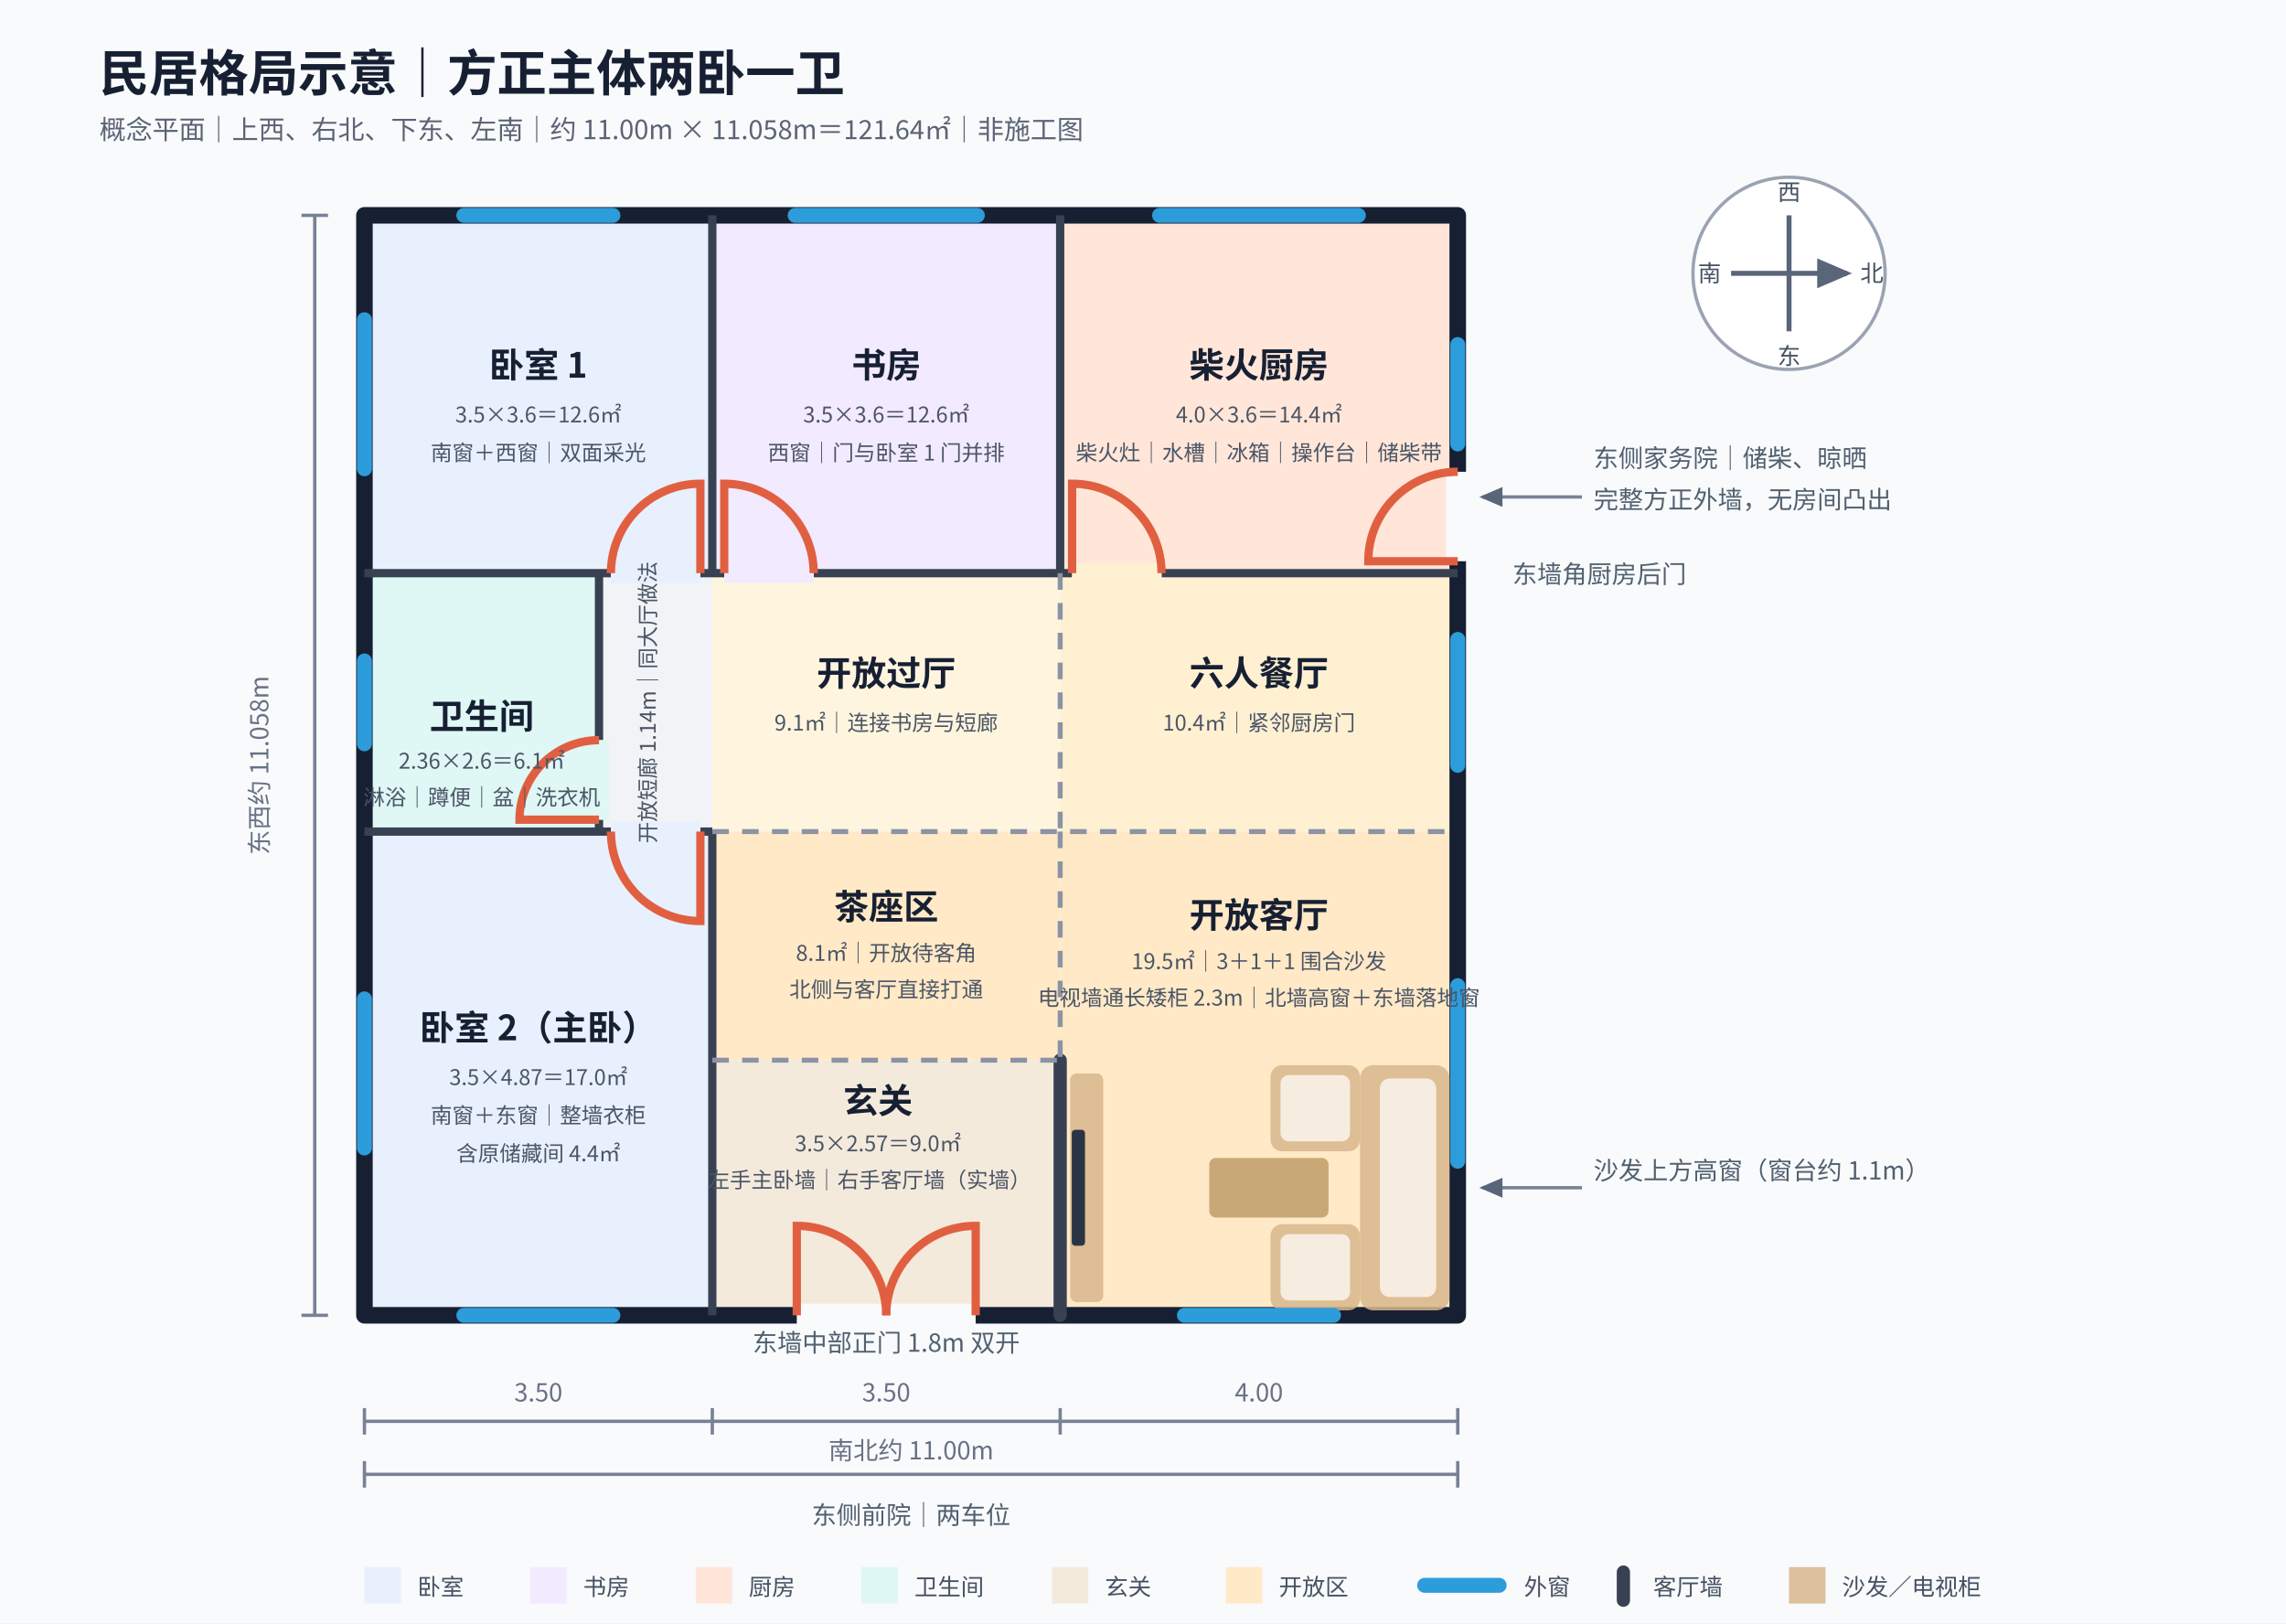
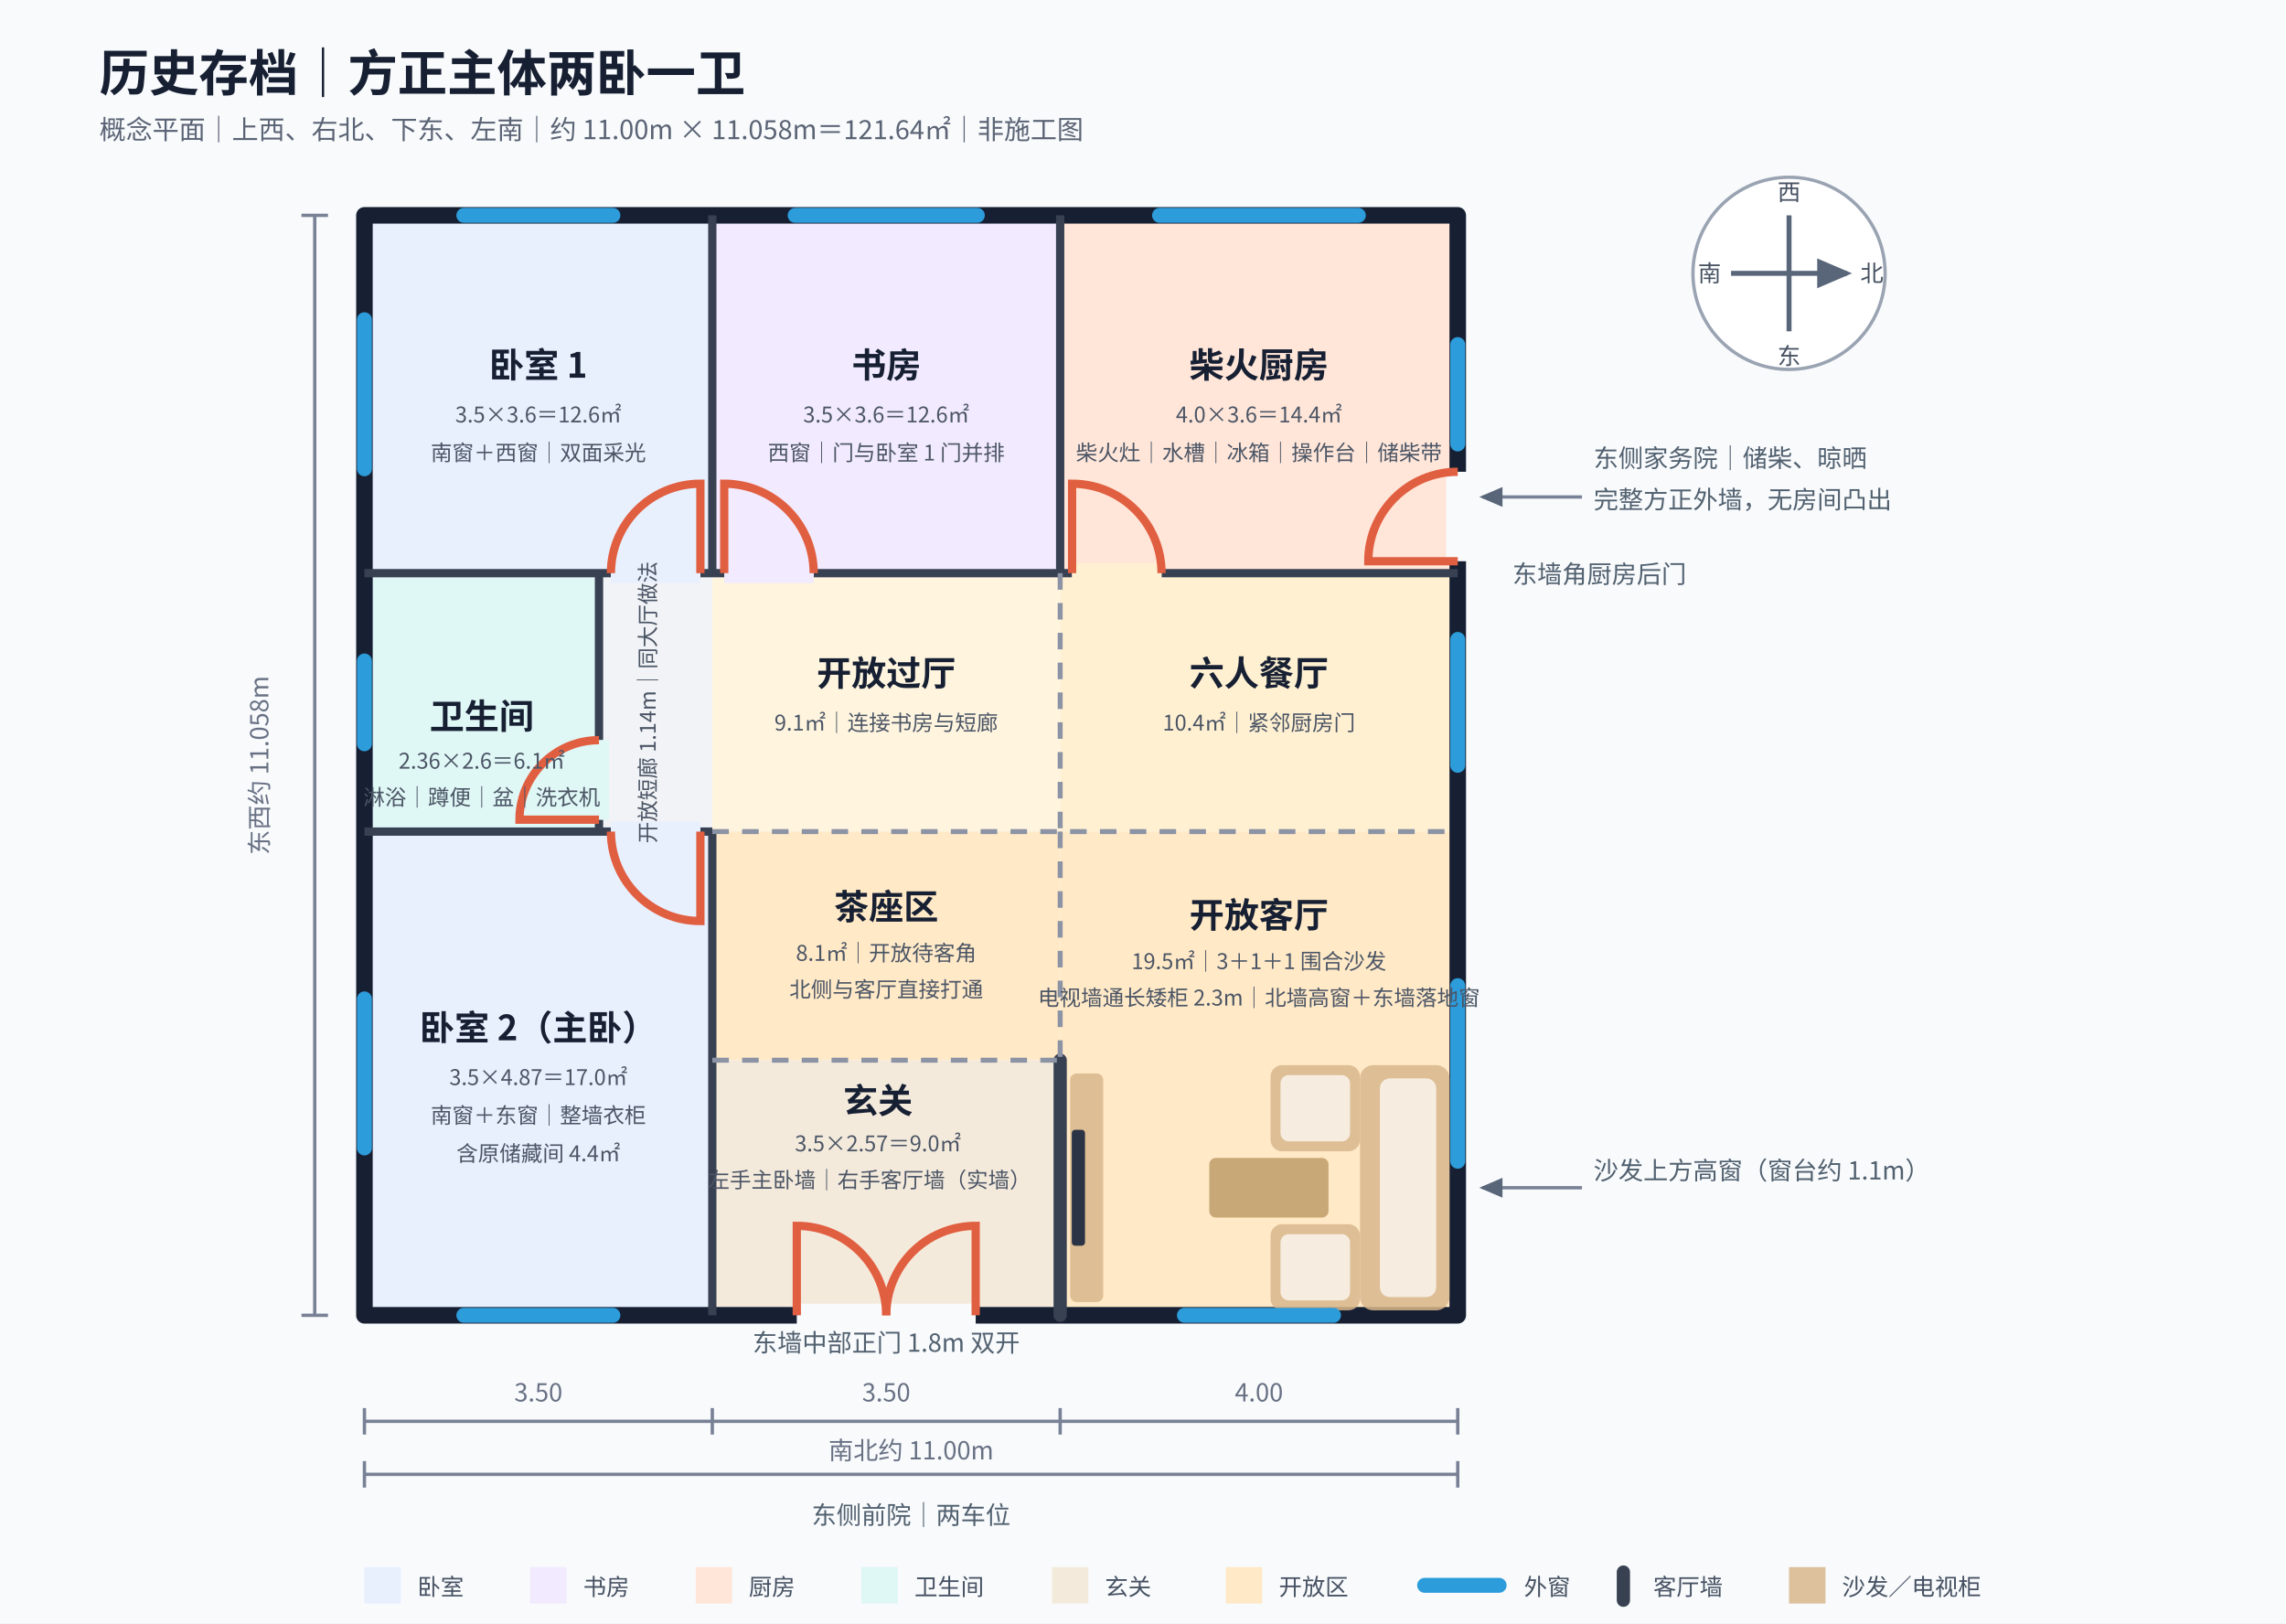
<svg xmlns="http://www.w3.org/2000/svg" width="1380" height="980" viewBox="0 0 1380 980">
  <defs>
    <style>
      text { font-family: "Microsoft YaHei", "Noto Sans CJK SC", sans-serif; fill: #172033; }
      .title { font-size: 30px; font-weight: 700; }
      .subtitle { font-size: 16px; fill: #5b6475; }
      .room-title { font-size: 21px; font-weight: 700; text-anchor: middle; }
      .room-note { font-size: 13px; fill: #4b5565; text-anchor: middle; }
      .wall { stroke: #172033; stroke-width: 10; fill: none; stroke-linejoin: round; }
      .partition { stroke: #384152; stroke-width: 5; fill: none; }
      .feature { stroke: #384152; stroke-width: 8; fill: none; stroke-linecap: round; }
      .soft { stroke: #8b93a4; stroke-width: 3; stroke-dasharray: 10 8; fill: none; }
      .furni { fill: #d8b68b; opacity: 0.85; }
      .window { stroke: #2d9cdb; stroke-width: 9; stroke-linecap: round; }
      .door { stroke: #e15f41; stroke-width: 5; fill: none; }
      .dim { stroke: #788195; stroke-width: 2; fill: none; }
      .dim-text { font-size: 15px; fill: #687184; text-anchor: middle; }
      .outside { font-size: 15px; fill: #51606f; }
      .legend { font-size: 14px; fill: #465162; }
    </style>
    <marker id="arrow" markerWidth="10" markerHeight="10" refX="6" refY="3" orient="auto">
      <path d="M0,0 L0,6 L7,3 z" fill="#596579" />
    </marker>
  </defs>
  <rect width="1380" height="980" fill="#f8fafc" />
-   <text x="60" y="55" class="title">民居格局示意｜方正主体两卧一卫</text>
+   <text x="60" y="55" class="title">历史存档｜方正主体两卧一卫</text>
  <text x="60" y="84" class="subtitle">概念平面｜上西、右北、下东、左南｜约 11.00m × 11.058m＝121.64㎡｜非施工图</text>
  <rect x="220" y="130" width="210" height="216" fill="#e8f0fe" />
  <rect x="430" y="130" width="210" height="216" fill="#f2eafe" />
  <rect x="640" y="130" width="240" height="216" fill="#ffe6d9" />
  <rect x="220" y="346" width="141.6" height="156" fill="#dff7f5" />
  <rect x="361.6" y="346" width="68.4" height="156" fill="#f1f3f6" />
  <rect x="220" y="502" width="210" height="292" fill="#e8f0fe" />
  <rect x="430" y="346" width="210" height="156" fill="#fff5df" />
  <rect x="640" y="346" width="240" height="156" fill="#fff0d2" />
  <rect x="430" y="502" width="210" height="138" fill="#ffe9c7" />
  <rect x="640" y="502" width="240" height="292" fill="#ffe9c7" />
  <rect x="430" y="640" width="210" height="154" fill="#f4eadc" />
  <rect x="220" y="130" width="660" height="664" class="wall" />
  <path d="M220 346 H368.8 M422.8 346 H437.2 M491.2 346 H647.2 M701.2 346 H880" class="partition" />
  <path d="M430 130 V346 M640 130 V346" class="partition" />
  <path d="M361.6 346 V446.8 M361.6 494.8 V502" class="partition" />
  <path d="M220 502 H368.8 M422.8 502 H430" class="partition" />
  <path d="M430 502 V794" class="partition" />
  <path d="M640 640 V794" class="feature" />
  <rect x="646" y="648" width="20" height="138" rx="4" class="furni" />
  <rect x="647" y="682" width="8" height="70" rx="2" fill="#2b3444" />
  <rect x="821" y="643" width="54" height="148" rx="8" class="furni" />
  <rect x="833" y="651" width="34" height="132" rx="6" fill="#f6ece0" />
  <rect x="767" y="643" width="54" height="52" rx="7" class="furni" />
  <rect x="773" y="649" width="42" height="40" rx="5" fill="#f6ece0" />
  <rect x="767" y="739" width="54" height="52" rx="7" class="furni" />
  <rect x="773" y="745" width="42" height="40" rx="5" fill="#f6ece0" />
  <rect x="730" y="699" width="72" height="36" rx="4" fill="#c9a877" />
  <path d="M430 502 H880 M640 346 V502 M430 640 H640 M640 502 V640" class="soft" />
  <path d="M368.8 346 H422.8" stroke="#e8f0fe" stroke-width="12" />
  <path d="M422.8 346 V292 A54 54 0 0 0 368.8 346" class="door" />
  <path d="M361.6 446.8 V494.8" stroke="#dff7f5" stroke-width="12" />
  <path d="M361.6 494.8 H313.6 A48 48 0 0 1 361.6 446.8" class="door" />
  <path d="M368.8 502 H422.8" stroke="#e8f0fe" stroke-width="12" />
  <path d="M422.8 502 V556 A54 54 0 0 1 368.8 502" class="door" />
  <path d="M437.2 346 H491.2" stroke="#f2eafe" stroke-width="12" />
  <path d="M437.2 346 V292 A54 54 0 0 1 491.2 346" class="door" />
  <path d="M647.2 346 H701.2" stroke="#fff0d2" stroke-width="12" />
  <path d="M647.2 346 V292 A54 54 0 0 1 701.2 346" class="door" />
  <path d="M481 794 H589" stroke="#f8fafc" stroke-width="14" />
  <path d="M481 794 V740 A54 54 0 0 1 535 794" class="door" />
  <path d="M589 794 V740 A54 54 0 0 0 535 794" class="door" />
  <text x="535" y="816" class="outside" text-anchor="middle">东墙中部正门 1.8m 双开</text>
  <path d="M880 284.8 V338.8" stroke="#f8fafc" stroke-width="14" />
  <path d="M880 338.8 H826 A54 54 0 0 1 880 284.8" class="door" />
  <text x="913" y="352" class="outside">东墙角厨房后门</text>
  <path d="M220 193 V283 M220 399 V449 M220 603 V693" class="window" />
  <path d="M280 130 H370 M480 130 H590 M700 130 H820" class="window" />
  <path d="M880 208 V268 M880 386 V462 M880 595 V701" class="window" />
  <path d="M280 794 H370 M715 794 H805" class="window" />
  <text x="325" y="228" class="room-title">卧室 1</text>
  <text x="325" y="255" class="room-note">3.5×3.6＝12.6㎡</text>
  <text x="325" y="278" class="room-note">南窗＋西窗｜双面采光</text>
  <text x="535" y="228" class="room-title">书房</text>
  <text x="535" y="255" class="room-note">3.5×3.6＝12.6㎡</text>
  <text x="535" y="278" class="room-note">西窗｜门与卧室 1 门并排</text>
  <text x="760" y="228" class="room-title">柴火厨房</text>
  <text x="760" y="255" class="room-note">4.0×3.6＝14.4㎡</text>
  <text x="760" y="278" class="room-note">柴火灶｜水槽｜冰箱｜操作台｜储柴带</text>
  <text x="290.8" y="440" class="room-title">卫生间</text>
  <text x="290.8" y="464" class="room-note">2.36×2.6＝6.1㎡</text>
  <text x="290.8" y="486" class="room-note">淋浴｜蹲便｜盆｜洗衣机</text>
  <text x="395.8" y="424" class="room-note" transform="rotate(-90 395.8 424)">开放短廊 1.14m｜同大厅做法</text>
  <text x="325" y="628" class="room-title">卧室 2（主卧）</text>
  <text x="325" y="655" class="room-note">3.5×4.87＝17.0㎡</text>
  <text x="325" y="678" class="room-note">南窗＋东窗｜整墙衣柜</text>
  <text x="325" y="701" class="room-note">含原储藏间 4.4㎡</text>
  <text x="535" y="414" class="room-title">开放过厅</text>
  <text x="535" y="441" class="room-note">9.1㎡｜连接书房与短廊</text>
  <text x="760" y="414" class="room-title">六人餐厅</text>
  <text x="760" y="441" class="room-note">10.4㎡｜紧邻厨房门</text>
  <text x="535" y="555" class="room-title">茶座区</text>
  <text x="535" y="580" class="room-note">8.1㎡｜开放待客角</text>
  <text x="535" y="602" class="room-note">北侧与客厅直接打通</text>
  <text x="760" y="560" class="room-title">开放客厅</text>
  <text x="760" y="585" class="room-note">19.5㎡｜3＋1＋1 围合沙发</text>
  <text x="760" y="607" class="room-note">电视墙通长矮柜 2.3m｜北墙高窗＋东墙落地窗</text>
  <text x="530" y="672" class="room-title">玄关</text>
  <text x="530" y="695" class="room-note">3.5×2.57＝9.0㎡</text>
  <text x="525" y="717" class="room-note">左手主卧墙｜右手客厅墙（实墙）</text>
  <path d="M955 300 H895" class="dim" marker-end="url(#arrow)" />
  <text x="962" y="282" class="outside">东侧家务院｜储柴、晾晒</text>
  <text x="962" y="307" class="outside">完整方正外墙，无房间凸出</text>
  <path d="M955 717 H895" class="dim" marker-end="url(#arrow)" />
  <text x="962" y="712" class="outside">沙发上方高窗（窗台约 1.1m）</text>
  <path d="M190 130 V794 M182 130 H198 M182 794 H198" class="dim" />
  <text x="162" y="462" class="dim-text" transform="rotate(-90 162 462)">东西约 11.058m</text>
  <path d="M220 858 H880 M220 850 V866 M430 850 V866 M640 850 V866 M880 850 V866" class="dim" />
  <text x="325" y="846" class="dim-text">3.50</text>
  <text x="535" y="846" class="dim-text">3.50</text>
  <text x="760" y="846" class="dim-text">4.00</text>
  <path d="M220 890 H880 M220 882 V898 M880 882 V898" class="dim" />
  <text x="550" y="881" class="dim-text">南北约 11.00m</text>
  <text x="550" y="920" class="outside" text-anchor="middle">东侧前院｜两车位</text>
  <g transform="translate(1080 165)">
    <circle cx="0" cy="0" r="58" fill="#ffffff" stroke="#9aa3b2" stroke-width="2" />
    <path d="M0 35 V-35 M-35 0 H35" stroke="#596579" stroke-width="3" marker-end="url(#arrow)" />
    <text x="0" y="-44" class="legend" text-anchor="middle">西</text>
    <text x="0" y="55" class="legend" text-anchor="middle">东</text>
    <text x="-48" y="5" class="legend" text-anchor="middle">南</text>
    <text x="50" y="5" class="legend" text-anchor="middle">北</text>
  </g>
  <g transform="translate(220 946)">
    <rect x="0" y="0" width="22" height="22" fill="#e8f0fe" />
    <text x="32" y="17" class="legend">卧室</text>
    <rect x="100" y="0" width="22" height="22" fill="#f2eafe" />
    <text x="132" y="17" class="legend">书房</text>
    <rect x="200" y="0" width="22" height="22" fill="#ffe6d9" />
    <text x="232" y="17" class="legend">厨房</text>
    <rect x="300" y="0" width="22" height="22" fill="#dff7f5" />
    <text x="332" y="17" class="legend">卫生间</text>
    <rect x="415" y="0" width="22" height="22" fill="#f4eadc" />
    <text x="447" y="17" class="legend">玄关</text>
    <rect x="520" y="0" width="22" height="22" fill="#ffe9c7" />
    <text x="552" y="17" class="legend">开放区</text>
    <line x1="640" y1="11" x2="685" y2="11" class="window" />
    <text x="700" y="17" class="legend">外窗</text>
    <line x1="760" y1="3" x2="760" y2="20" class="feature" />
    <text x="778" y="17" class="legend">客厅墙</text>
    <rect x="860" y="0" width="22" height="22" class="furni" />
    <text x="892" y="17" class="legend">沙发／电视柜</text>
  </g>
</svg>
